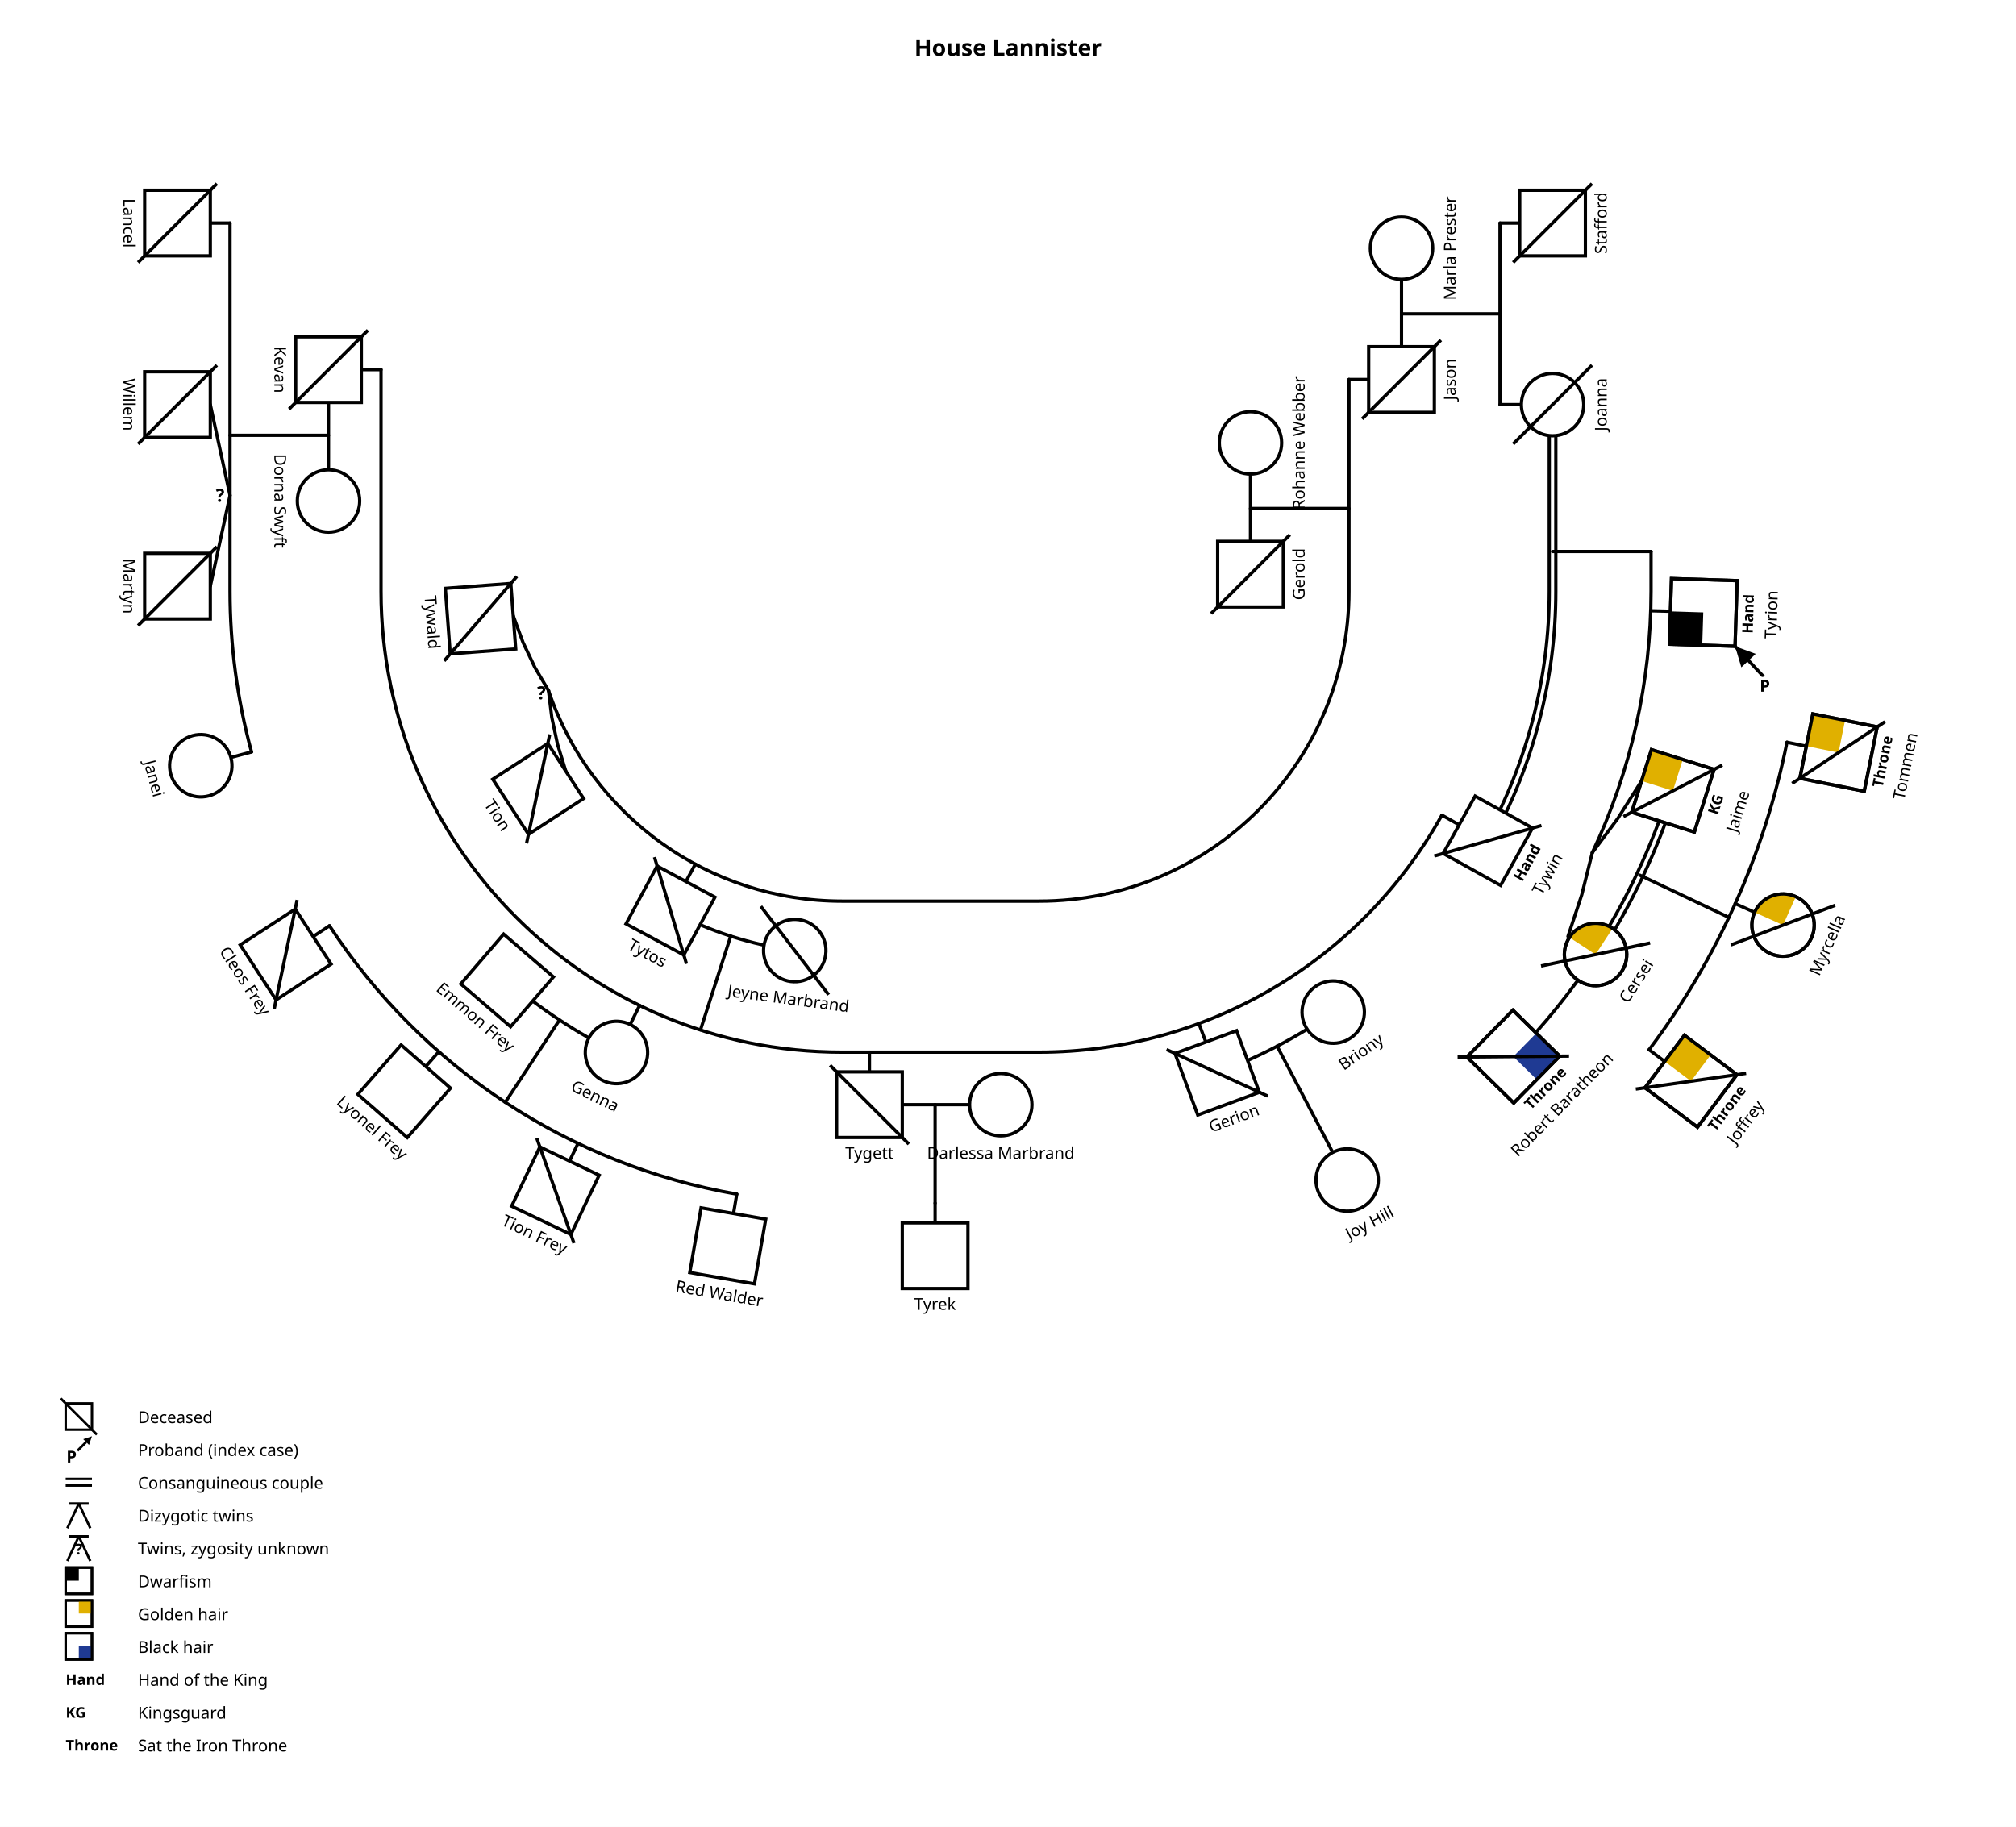
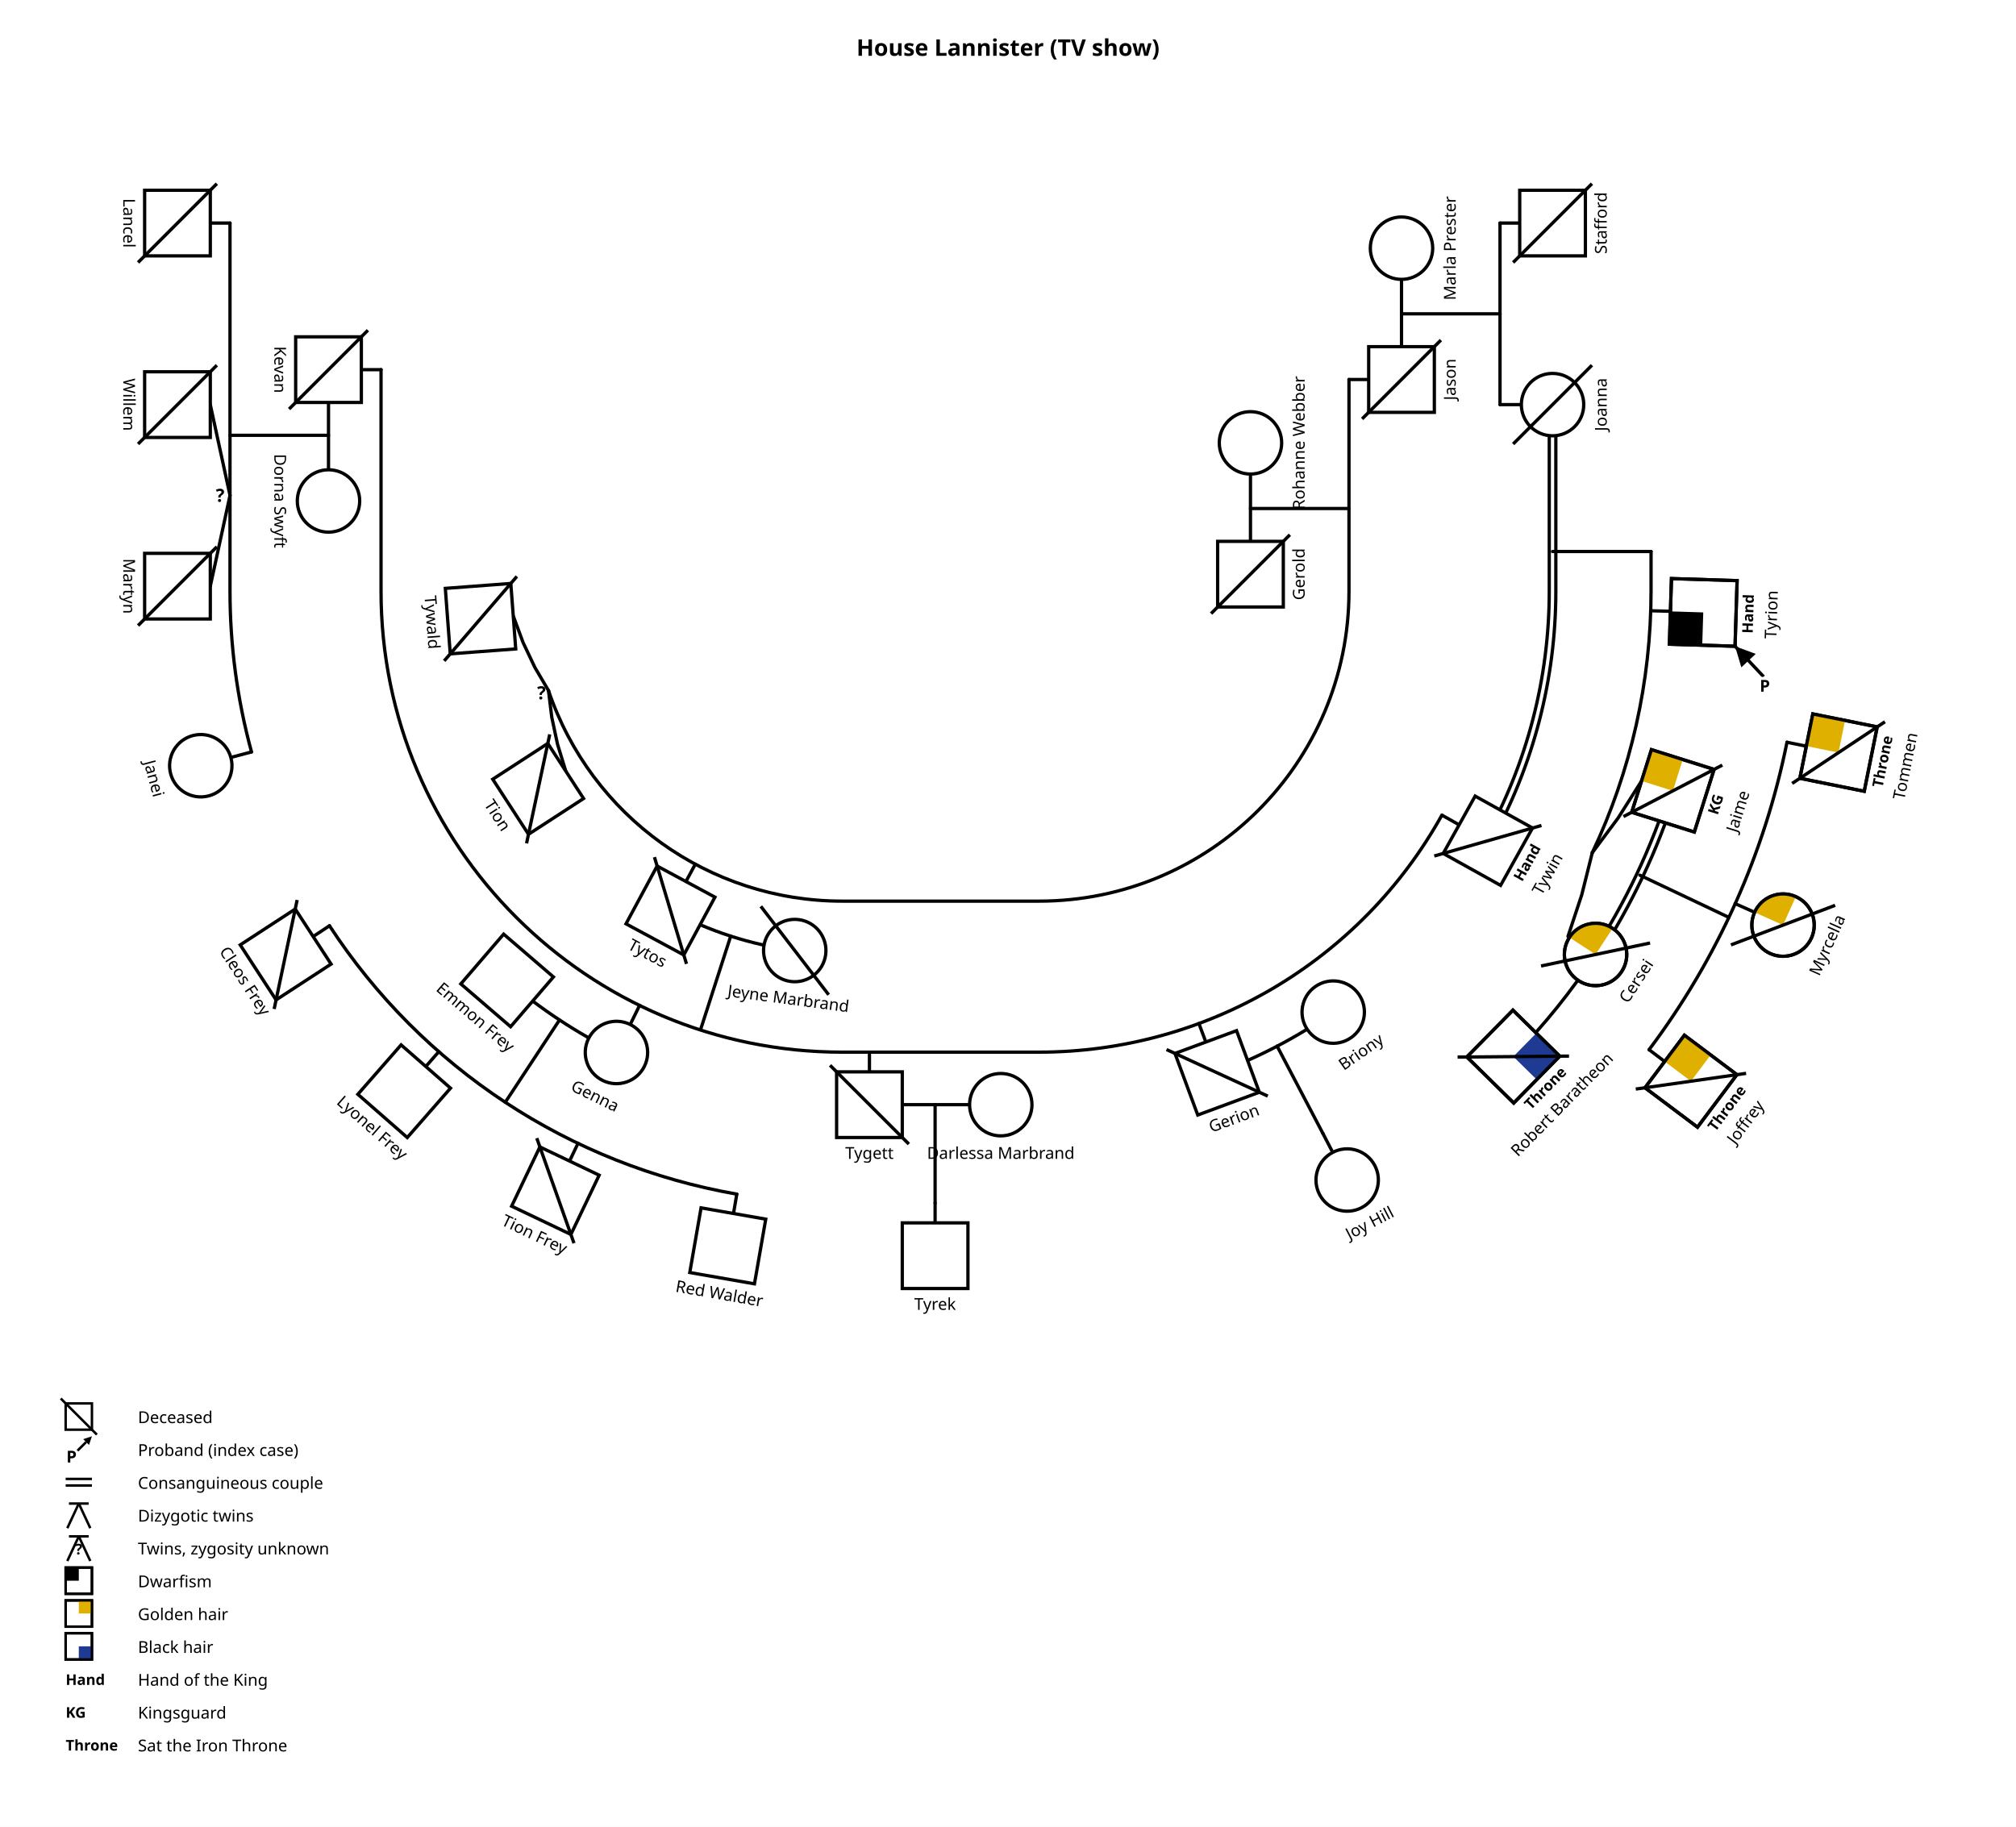
<svg xmlns="http://www.w3.org/2000/svg" width="1228" height="1113" viewBox="0 0 1228 1113">
  <defs>
    <marker id="proband-arrowhead" markerWidth="6" markerHeight="6" refX="6" refY="3" orient="auto">
      <path d="M 0 0 L 6 3 L 0 6 Z" fill="black" />
    </marker>
  </defs>
  <rect width="1228" height="1113" fill="white" />
-   <text class="chart-title" x="614" y="34" text-anchor="middle" font-family="sans-serif" font-size="14" font-weight="bold" fill="black">House Lannister</text>
+   <text class="chart-title" x="614" y="34" text-anchor="middle" font-family="sans-serif" font-size="14" font-weight="bold" fill="black">House Lannister (TV show)</text>
  <g transform="translate(572.9 360.2)">
    <path d="M 188.8 -10.4 L 188.8 -90.4" fill="none" stroke="black" stroke-width="2" stroke-linecap="round" />
    <line x1="188.8" y1="-50.4" x2="248.8" y2="-50.4" fill="none" stroke="black" stroke-width="2" stroke-linecap="round" />
    <path d="M -238.8 60.5 A 188.8 188.8 0 0 0 -60 188.8 L 60 188.8 A 188.8 188.8 0 0 0 248.8 0 L 248.8 -129" fill="none" stroke="black" stroke-width="2" stroke-linecap="round" />
    <path d="M -238.8 60.5 L -247.1 46.4 L -254.3 31.2 L -260.2 15.2" fill="none" stroke="black" stroke-width="2" stroke-linecap="round" />
    <path d="M -238.8 60.5 L -236.8 76.8 L -233.3 93.2 L -228.3 109.5" fill="none" stroke="black" stroke-width="2" stroke-linecap="round" />
    <line x1="-149.4" y1="166.3" x2="-155.1" y2="176.9" fill="none" stroke="black" stroke-width="2" stroke-linecap="round" />
    <line x1="248.8" y1="-129" x2="260.8" y2="-129" fill="none" stroke="black" stroke-width="2" stroke-linecap="round" />
    <text x="-243.1" y="65.8" text-anchor="middle" font-family="sans-serif" font-size="11" font-weight="bold" fill="black">?</text>
    <path d="M 280.8 -129 L 280.8 -209" fill="none" stroke="black" stroke-width="2" stroke-linecap="round" />
    <line x1="280.8" y1="-169" x2="340.8" y2="-169" fill="none" stroke="black" stroke-width="2" stroke-linecap="round" />
    <path d="M 340.8 -113.7 L 340.8 -224.3" fill="none" stroke="black" stroke-width="2" stroke-linecap="round" />
    <line x1="340.8" y1="-113.7" x2="352.8" y2="-113.7" fill="none" stroke="black" stroke-width="2" stroke-linecap="round" />
    <line x1="340.8" y1="-224.3" x2="352.8" y2="-224.3" fill="none" stroke="black" stroke-width="2" stroke-linecap="round" />
    <path d="M -164.5 194.5 A 220.8 220.8 0 0 0 -88.8 218.9" fill="none" stroke="black" stroke-width="2" stroke-linecap="round" />
    <line x1="-127.8" y1="210.1" x2="-146.2" y2="267.2" fill="none" stroke="black" stroke-width="2" stroke-linecap="round" />
    <path d="M -340.8 -135 L -340.8 0 A 280.8 280.8 0 0 0 -60 280.8 L 60 280.8 A 280.8 280.8 0 0 0 305.4 136.4" fill="none" stroke="black" stroke-width="2" stroke-linecap="round" />
    <line x1="-340.8" y1="-135" x2="-352.8" y2="-135" fill="none" stroke="black" stroke-width="2" stroke-linecap="round" />
    <line x1="-183.3" y1="252.3" x2="-188.6" y2="263.1" fill="none" stroke="black" stroke-width="2" stroke-linecap="round" />
    <line x1="-43.3" y1="280.8" x2="-43.3" y2="292.8" fill="none" stroke="black" stroke-width="2" stroke-linecap="round" />
    <line x1="157.4" y1="263.4" x2="161.6" y2="274.6" fill="none" stroke="black" stroke-width="2" stroke-linecap="round" />
    <line x1="305.4" y1="136.4" x2="315.9" y2="142.3" fill="none" stroke="black" stroke-width="2" stroke-linecap="round" />
    <path d="M 331.6 151 A 310.8 310.8 0 0 0 370.8 0 L 370.8 -113.7" fill="none" stroke="black" stroke-width="2" stroke-linecap="round" />
    <path d="M 335.1 153 A 314.8 314.8 0 0 0 374.8 0 L 374.8 -113.7" fill="none" stroke="black" stroke-width="2" stroke-linecap="round" />
    <line x1="372.8" y1="-24.2" x2="432.8" y2="-24.2" fill="none" stroke="black" stroke-width="2" stroke-linecap="round" />
    <path d="M 397 159.3 A 372.8 372.8 0 0 0 432.8 0 L 432.8 -24.2" fill="none" stroke="black" stroke-width="2" stroke-linecap="round" />
    <path d="M 397 159.3 L 390.6 184.9 L 382.2 210.3" fill="none" stroke="black" stroke-width="2" stroke-linecap="round" />
    <path d="M 397 159.3 L 412.7 138.2 L 427 115.6" fill="none" stroke="black" stroke-width="2" stroke-linecap="round" />
    <line x1="432.6" y1="11.9" x2="444.6" y2="12.2" fill="none" stroke="black" stroke-width="2" stroke-linecap="round" />
    <path d="M 348.9 283.5 A 404.8 404.8 0 0 0 399 221.3" fill="none" stroke="black" stroke-width="2" stroke-linecap="round" />
    <path d="M 397.3 220.2 A 402.8 402.8 0 0 0 444.2 121" fill="none" stroke="black" stroke-width="2" stroke-linecap="round" />
    <path d="M 400.7 222.3 A 406.8 406.8 0 0 0 448 122.2" fill="none" stroke="black" stroke-width="2" stroke-linecap="round" />
    <line x1="426" y1="173" x2="480.2" y2="198.7" fill="none" stroke="black" stroke-width="2" stroke-linecap="round" />
    <path d="M 431.6 279.3 A 464.8 464.8 0 0 0 515.6 92" fill="none" stroke="black" stroke-width="2" stroke-linecap="round" />
    <line x1="431.6" y1="279.3" x2="441.1" y2="286.5" fill="none" stroke="black" stroke-width="2" stroke-linecap="round" />
    <line x1="484" y1="190.3" x2="495" y2="195.2" fill="none" stroke="black" stroke-width="2" stroke-linecap="round" />
    <line x1="515.6" y1="92" x2="527.4" y2="94.4" fill="none" stroke="black" stroke-width="2" stroke-linecap="round" />
    <path d="M 168.5 293.4 A 312.8 312.8 0 0 0 239.2 256.4" fill="none" stroke="black" stroke-width="2" stroke-linecap="round" />
    <line x1="205" y1="277.1" x2="232.9" y2="330.3" fill="none" stroke="black" stroke-width="2" stroke-linecap="round" />
    <line x1="232.9" y1="330.3" x2="238.4" y2="340.9" fill="none" stroke="black" stroke-width="2" stroke-linecap="round" />
    <path d="M -43.3 312.8 L 36.7 312.8" fill="none" stroke="black" stroke-width="2" stroke-linecap="round" />
    <line x1="-3.3" y1="312.8" x2="-3.3" y2="372.8" fill="none" stroke="black" stroke-width="2" stroke-linecap="round" />
    <line x1="-3.3" y1="372.8" x2="-3.3" y2="384.8" fill="none" stroke="black" stroke-width="2" stroke-linecap="round" />
    <path d="M -264 237.1 A 312.8 312.8 0 0 0 -197.4 281" fill="none" stroke="black" stroke-width="2" stroke-linecap="round" />
    <line x1="-232.1" y1="261.2" x2="-265.1" y2="311.3" fill="none" stroke="black" stroke-width="2" stroke-linecap="round" />
    <path d="M -372.2 203.8 A 372.8 372.8 0 0 0 -124.1 367.3" fill="none" stroke="black" stroke-width="2" stroke-linecap="round" />
    <line x1="-372.2" y1="203.8" x2="-382.2" y2="210.4" fill="none" stroke="black" stroke-width="2" stroke-linecap="round" />
    <line x1="-305.6" y1="280.5" x2="-313.5" y2="289.5" fill="none" stroke="black" stroke-width="2" stroke-linecap="round" />
    <line x1="-220.8" y1="336.3" x2="-226" y2="347.2" fill="none" stroke="black" stroke-width="2" stroke-linecap="round" />
    <line x1="-124.1" y1="367.3" x2="-126.1" y2="379.1" fill="none" stroke="black" stroke-width="2" stroke-linecap="round" />
    <path d="M -372.8 -135 L -372.8 -55" fill="none" stroke="black" stroke-width="2" stroke-linecap="round" />
    <line x1="-372.8" y1="-95" x2="-432.8" y2="-95" fill="none" stroke="black" stroke-width="2" stroke-linecap="round" />
    <path d="M -432.8 -224.3 L -432.8 0 A 372.8 372.8 0 0 0 -419.7 97.9" fill="none" stroke="black" stroke-width="2" stroke-linecap="round" />
    <line x1="-432.8" y1="-224.3" x2="-444.8" y2="-224.3" fill="none" stroke="black" stroke-width="2" stroke-linecap="round" />
    <path d="M -432.8 -58.4 L -435.2 -69.4 L -437.6 -80.5 L -440 -91.5 L -442.4 -102.6 L -444.8 -113.7" fill="none" stroke="black" stroke-width="2" stroke-linecap="round" />
    <path d="M -432.8 -58.4 L -435.2 -47.3 L -437.6 -36.2 L -440 -25.2 L -442.4 -14.1 L -444.8 -3.1" fill="none" stroke="black" stroke-width="2" stroke-linecap="round" />
    <line x1="-419.7" y1="97.9" x2="-431.3" y2="101" fill="none" stroke="black" stroke-width="2" stroke-linecap="round" />
    <text x="-438.8" y="-54.5" text-anchor="middle" font-family="sans-serif" font-size="11" font-weight="bold" fill="black">?</text>
    <g data-id="Gerold" transform="translate(188.8 -10.4) rotate(-90)">
      <text x="0" y="33" text-anchor="middle" font-family="sans-serif" font-size="10" fill="black">Gerold</text>
      <rect x="-20" y="-20" width="40" height="40" stroke="black" stroke-width="2" fill="white" />
      <line x1="-24" y1="-24" x2="24" y2="24" stroke="black" stroke-width="2" />
    </g>
    <g data-id="Rohanne_Webber" transform="translate(188.8 -90.4) rotate(-90)">
      <text x="0" y="33" text-anchor="middle" font-family="sans-serif" font-size="10" fill="black">Rohanne Webber</text>
      <circle cx="0" cy="0" r="19" stroke="black" stroke-width="2" fill="white" />
    </g>
    <g data-id="Jason" transform="translate(280.8 -129) rotate(-90)">
      <text x="0" y="33" text-anchor="middle" font-family="sans-serif" font-size="10" fill="black">Jason</text>
      <rect x="-20" y="-20" width="40" height="40" stroke="black" stroke-width="2" fill="white" />
      <line x1="-24" y1="-24" x2="24" y2="24" stroke="black" stroke-width="2" />
    </g>
    <g data-id="Marla_Prester" transform="translate(280.8 -209) rotate(-90)">
      <text x="0" y="33" text-anchor="middle" font-family="sans-serif" font-size="10" fill="black">Marla Prester</text>
      <circle cx="0" cy="0" r="19" stroke="black" stroke-width="2" fill="white" />
    </g>
    <g data-id="Stafford" transform="translate(372.8 -224.3) rotate(-90)">
      <text x="0" y="33" text-anchor="middle" font-family="sans-serif" font-size="10" fill="black">Stafford</text>
      <rect x="-20" y="-20" width="40" height="40" stroke="black" stroke-width="2" fill="white" />
      <line x1="-24" y1="-24" x2="24" y2="24" stroke="black" stroke-width="2" />
    </g>
    <g data-id="Joanna" transform="translate(372.8 -113.7) rotate(-90)">
      <text x="0" y="33" text-anchor="middle" font-family="sans-serif" font-size="10" fill="black">Joanna</text>
      <circle cx="0" cy="0" r="19" stroke="black" stroke-width="2" fill="white" />
      <line x1="-24" y1="-24" x2="24" y2="24" stroke="black" stroke-width="2" />
    </g>
    <g data-id="Tytos" transform="translate(-164.5 194.5) rotate(28.3)">
      <text x="0" y="33" text-anchor="middle" font-family="sans-serif" font-size="10" fill="black">Tytos</text>
      <rect x="-20" y="-20" width="40" height="40" stroke="black" stroke-width="2" fill="white" />
      <line x1="-24" y1="-24" x2="24" y2="24" stroke="black" stroke-width="2" />
    </g>
    <g data-id="Jeyne_Marbrand" transform="translate(-88.8 218.9) rotate(7.5)">
      <text x="0" y="33" text-anchor="middle" font-family="sans-serif" font-size="10" fill="black">Jeyne Marbrand</text>
      <circle cx="0" cy="0" r="19" stroke="black" stroke-width="2" fill="white" />
      <line x1="-24" y1="-24" x2="24" y2="24" stroke="black" stroke-width="2" />
    </g>
    <g data-id="Tywin" transform="translate(333.4 152) rotate(-60.9)">
      <text x="0" y="45" text-anchor="middle" font-family="sans-serif" font-size="10" fill="black">Tywin</text>
      <rect x="-20" y="-20" width="40" height="40" stroke="black" stroke-width="2" fill="white" />
      <text x="0" y="30.5" text-anchor="middle" font-family="sans-serif" font-size="9" font-weight="bold" fill="#000000">Hand</text>
      <line x1="-24" y1="-24" x2="24" y2="24" stroke="black" stroke-width="2" />
    </g>
    <g data-id="Tyrion" transform="translate(464.6 12.9) rotate(-88.2)">
      <text x="0" y="45" text-anchor="middle" font-family="sans-serif" font-size="10" fill="black">Tyrion</text>
      <clipPath id="symbol-clip-9">
        <rect x="-20" y="-20" width="40" height="40" />
      </clipPath>
      <rect x="-20" y="-20" width="40" height="40" stroke="black" stroke-width="2" fill="white" />
      <path d="M 0 0 L -40 0 A 40 40 0 0 1 0 -40 Z" fill="#000000" clip-path="url(#symbol-clip-9)" />
      <rect x="-20" y="-20" width="40" height="40" stroke="black" stroke-width="2" fill="none" />
      <text x="0" y="30.5" text-anchor="middle" font-family="sans-serif" font-size="9" font-weight="bold" fill="#000000">Hand</text>
      <line x1="-38" y1="38" x2="-20" y2="20" stroke="black" stroke-width="2" marker-end="url(#proband-arrowhead)" />
      <rect x="-50" y="38" width="8.5" height="10" fill="white" transform="rotate(88.18 -42 42)" />
      <text class="proband-letter" x="-42" y="47" transform="rotate(88.18 -42 42)" text-anchor="end" font-family="sans-serif" font-size="10" font-weight="bold" fill="black">P</text>
    </g>
    <g data-id="Jaime" transform="translate(446.1 121.6) rotate(-72.5)">
      <text x="0" y="45" text-anchor="middle" font-family="sans-serif" font-size="10" fill="black">Jaime</text>
      <clipPath id="symbol-clip-10">
        <rect x="-20" y="-20" width="40" height="40" />
      </clipPath>
      <rect x="-20" y="-20" width="40" height="40" stroke="black" stroke-width="2" fill="white" />
      <path d="M 0 0 L 0 -40 A 40 40 0 0 1 40 0 Z" fill="#e0b000" clip-path="url(#symbol-clip-10)" />
      <rect x="-20" y="-20" width="40" height="40" stroke="black" stroke-width="2" fill="none" />
      <text x="0" y="30.5" text-anchor="middle" font-family="sans-serif" font-size="9" font-weight="bold" fill="#000000">KG</text>
      <line x1="-24" y1="-24" x2="24" y2="24" stroke="black" stroke-width="2" />
    </g>
    <g data-id="Robert" transform="translate(348.9 283.5) rotate(-45.5)">
      <text x="0" y="45" text-anchor="middle" font-family="sans-serif" font-size="10" fill="black">Robert Baratheon</text>
      <clipPath id="symbol-clip-11">
        <rect x="-20" y="-20" width="40" height="40" />
      </clipPath>
      <rect x="-20" y="-20" width="40" height="40" stroke="black" stroke-width="2" fill="white" />
      <path d="M 0 0 L 40 0 A 40 40 0 0 1 0 40 Z" fill="#1f3a93" clip-path="url(#symbol-clip-11)" />
      <rect x="-20" y="-20" width="40" height="40" stroke="black" stroke-width="2" fill="none" />
      <text x="0" y="30.5" text-anchor="middle" font-family="sans-serif" font-size="9" font-weight="bold" fill="#000000">Throne</text>
      <line x1="-24" y1="-24" x2="24" y2="24" stroke="black" stroke-width="2" />
    </g>
    <g data-id="Cersei" transform="translate(399 221.3) rotate(-56.9)">
      <text x="0" y="33" text-anchor="middle" font-family="sans-serif" font-size="10" fill="black">Cersei</text>
      <clipPath id="symbol-clip-12">
        <circle cx="0" cy="0" r="19" />
      </clipPath>
      <circle cx="0" cy="0" r="19" stroke="black" stroke-width="2" fill="white" />
      <path d="M 0 0 L 0 -40 A 40 40 0 0 1 40 0 Z" fill="#e0b000" clip-path="url(#symbol-clip-12)" />
      <circle cx="0" cy="0" r="19" stroke="black" stroke-width="2" fill="none" />
      <line x1="-24" y1="-24" x2="24" y2="24" stroke="black" stroke-width="2" />
    </g>
    <g data-id="Tommen" transform="translate(547 98.3) rotate(-78.6)">
      <text x="0" y="45" text-anchor="middle" font-family="sans-serif" font-size="10" fill="black">Tommen</text>
      <clipPath id="symbol-clip-13">
        <rect x="-20" y="-20" width="40" height="40" />
      </clipPath>
      <rect x="-20" y="-20" width="40" height="40" stroke="black" stroke-width="2" fill="white" />
      <path d="M 0 0 L 0 -40 A 40 40 0 0 1 40 0 Z" fill="#e0b000" clip-path="url(#symbol-clip-13)" />
      <rect x="-20" y="-20" width="40" height="40" stroke="black" stroke-width="2" fill="none" />
      <text x="0" y="30.5" text-anchor="middle" font-family="sans-serif" font-size="9" font-weight="bold" fill="#000000">Throne</text>
      <line x1="-24" y1="-24" x2="24" y2="24" stroke="black" stroke-width="2" />
    </g>
    <g data-id="Myrcella" transform="translate(513.2 203.4) rotate(-65.8)">
      <text x="0" y="33" text-anchor="middle" font-family="sans-serif" font-size="10" fill="black">Myrcella</text>
      <clipPath id="symbol-clip-14">
        <circle cx="0" cy="0" r="19" />
      </clipPath>
      <circle cx="0" cy="0" r="19" stroke="black" stroke-width="2" fill="white" />
      <path d="M 0 0 L 0 -40 A 40 40 0 0 1 40 0 Z" fill="#e0b000" clip-path="url(#symbol-clip-14)" />
      <circle cx="0" cy="0" r="19" stroke="black" stroke-width="2" fill="none" />
      <line x1="-24" y1="-24" x2="24" y2="24" stroke="black" stroke-width="2" />
    </g>
    <g data-id="Joffrey" transform="translate(457.1 298.5) rotate(-53.1)">
      <text x="0" y="45" text-anchor="middle" font-family="sans-serif" font-size="10" fill="black">Joffrey</text>
      <clipPath id="symbol-clip-15">
        <rect x="-20" y="-20" width="40" height="40" />
      </clipPath>
      <rect x="-20" y="-20" width="40" height="40" stroke="black" stroke-width="2" fill="white" />
      <path d="M 0 0 L 0 -40 A 40 40 0 0 1 40 0 Z" fill="#e0b000" clip-path="url(#symbol-clip-15)" />
      <rect x="-20" y="-20" width="40" height="40" stroke="black" stroke-width="2" fill="none" />
      <text x="0" y="30.5" text-anchor="middle" font-family="sans-serif" font-size="9" font-weight="bold" fill="#000000">Throne</text>
      <line x1="-24" y1="-24" x2="24" y2="24" stroke="black" stroke-width="2" />
    </g>
    <g data-id="Gerion" transform="translate(168.5 293.4) rotate(-20.3)">
      <text x="0" y="33" text-anchor="middle" font-family="sans-serif" font-size="10" fill="black">Gerion</text>
      <rect x="-20" y="-20" width="40" height="40" stroke="black" stroke-width="2" fill="white" />
      <line x1="-24" y1="-24" x2="24" y2="24" stroke="black" stroke-width="2" />
    </g>
    <g data-id="Briony" transform="translate(239.2 256.4) rotate(-35)">
      <text x="0" y="33" text-anchor="middle" font-family="sans-serif" font-size="10" fill="black">Briony</text>
      <circle cx="0" cy="0" r="19" stroke="black" stroke-width="2" fill="white" />
    </g>
    <g data-id="Joy_Hill" transform="translate(247.7 358.7) rotate(-27.6)">
      <text x="0" y="33" text-anchor="middle" font-family="sans-serif" font-size="10" fill="black">Joy Hill</text>
      <circle cx="0" cy="0" r="19" stroke="black" stroke-width="2" fill="white" />
    </g>
    <g data-id="Tygett" transform="translate(-43.3 312.8) rotate(0)">
      <text x="0" y="33" text-anchor="middle" font-family="sans-serif" font-size="10" fill="black">Tygett</text>
      <rect x="-20" y="-20" width="40" height="40" stroke="black" stroke-width="2" fill="white" />
      <line x1="-24" y1="-24" x2="24" y2="24" stroke="black" stroke-width="2" />
    </g>
    <g data-id="Darlessa_Marbrand" transform="translate(36.7 312.8) rotate(0)">
      <text x="0" y="33" text-anchor="middle" font-family="sans-serif" font-size="10" fill="black">Darlessa Marbrand</text>
      <circle cx="0" cy="0" r="19" stroke="black" stroke-width="2" fill="white" />
    </g>
    <g data-id="Tyrek" transform="translate(-3.3 404.8) rotate(0)">
      <text x="0" y="33" text-anchor="middle" font-family="sans-serif" font-size="10" fill="black">Tyrek</text>
      <rect x="-20" y="-20" width="40" height="40" stroke="black" stroke-width="2" fill="white" />
    </g>
    <g data-id="Emmon_Frey" transform="translate(-264 237.1) rotate(40.7)">
      <text x="0" y="33" text-anchor="middle" font-family="sans-serif" font-size="10" fill="black">Emmon Frey</text>
      <rect x="-20" y="-20" width="40" height="40" stroke="black" stroke-width="2" fill="white" />
    </g>
    <g data-id="Genna" transform="translate(-197.4 281) rotate(26.1)">
      <text x="0" y="33" text-anchor="middle" font-family="sans-serif" font-size="10" fill="black">Genna</text>
      <circle cx="0" cy="0" r="19" stroke="black" stroke-width="2" fill="white" />
    </g>
    <g data-id="Walder_Frey" transform="translate(-129.6 398.8) rotate(9.9)">
      <text x="0" y="33" text-anchor="middle" font-family="sans-serif" font-size="10" fill="black">Red Walder</text>
      <rect x="-20" y="-20" width="40" height="40" stroke="black" stroke-width="2" fill="white" />
    </g>
    <g data-id="Tion_Frey" transform="translate(-234.6 365.2) rotate(25.5)">
      <text x="0" y="33" text-anchor="middle" font-family="sans-serif" font-size="10" fill="black">Tion Frey</text>
      <rect x="-20" y="-20" width="40" height="40" stroke="black" stroke-width="2" fill="white" />
      <line x1="-24" y1="-24" x2="24" y2="24" stroke="black" stroke-width="2" />
    </g>
    <g data-id="Lyonel_Frey" transform="translate(-326.7 304.6) rotate(41.2)">
      <text x="0" y="33" text-anchor="middle" font-family="sans-serif" font-size="10" fill="black">Lyonel Frey</text>
      <rect x="-20" y="-20" width="40" height="40" stroke="black" stroke-width="2" fill="white" />
    </g>
    <g data-id="Cleos_Frey" transform="translate(-398.9 221.3) rotate(56.9)">
      <text x="0" y="33" text-anchor="middle" font-family="sans-serif" font-size="10" fill="black">Cleos Frey</text>
      <rect x="-20" y="-20" width="40" height="40" stroke="black" stroke-width="2" fill="white" />
      <line x1="-24" y1="-24" x2="24" y2="24" stroke="black" stroke-width="2" />
    </g>
    <g data-id="Kevan" transform="translate(-372.8 -135) rotate(90)">
      <text x="0" y="33" text-anchor="middle" font-family="sans-serif" font-size="10" fill="black">Kevan</text>
      <rect x="-20" y="-20" width="40" height="40" stroke="black" stroke-width="2" fill="white" />
      <line x1="-24" y1="-24" x2="24" y2="24" stroke="black" stroke-width="2" />
    </g>
    <g data-id="Dorna_Swyft" transform="translate(-372.8 -55) rotate(90)">
      <text x="0" y="33" text-anchor="middle" font-family="sans-serif" font-size="10" fill="black">Dorna Swyft</text>
      <circle cx="0" cy="0" r="19" stroke="black" stroke-width="2" fill="white" />
    </g>
    <g data-id="Janei" transform="translate(-450.6 106.3) rotate(74.8)">
      <text x="0" y="33" text-anchor="middle" font-family="sans-serif" font-size="10" fill="black">Janei</text>
      <circle cx="0" cy="0" r="19" stroke="black" stroke-width="2" fill="white" />
    </g>
    <g data-id="Martyn" transform="translate(-464.8 -3.1) rotate(90)">
      <text x="0" y="33" text-anchor="middle" font-family="sans-serif" font-size="10" fill="black">Martyn</text>
      <rect x="-20" y="-20" width="40" height="40" stroke="black" stroke-width="2" fill="white" />
      <line x1="-24" y1="-24" x2="24" y2="24" stroke="black" stroke-width="2" />
    </g>
    <g data-id="Willem" transform="translate(-464.8 -113.7) rotate(90)">
      <text x="0" y="33" text-anchor="middle" font-family="sans-serif" font-size="10" fill="black">Willem</text>
      <rect x="-20" y="-20" width="40" height="40" stroke="black" stroke-width="2" fill="white" />
      <line x1="-24" y1="-24" x2="24" y2="24" stroke="black" stroke-width="2" />
    </g>
    <g data-id="Lancel" transform="translate(-464.8 -224.3) rotate(90)">
      <text x="0" y="33" text-anchor="middle" font-family="sans-serif" font-size="10" fill="black">Lancel</text>
      <rect x="-20" y="-20" width="40" height="40" stroke="black" stroke-width="2" fill="white" />
      <line x1="-24" y1="-24" x2="24" y2="24" stroke="black" stroke-width="2" />
    </g>
    <g data-id="Tion" transform="translate(-245.1 120.4) rotate(57)">
      <text x="0" y="33" text-anchor="middle" font-family="sans-serif" font-size="10" fill="black">Tion</text>
      <rect x="-20" y="-20" width="40" height="40" stroke="black" stroke-width="2" fill="white" />
      <line x1="-24" y1="-24" x2="24" y2="24" stroke="black" stroke-width="2" />
    </g>
    <g data-id="Tywald" transform="translate(-280.2 16.7) rotate(85.7)">
      <text x="0" y="33" text-anchor="middle" font-family="sans-serif" font-size="10" fill="black">Tywald</text>
      <rect x="-20" y="-20" width="40" height="40" stroke="black" stroke-width="2" fill="white" />
      <line x1="-24" y1="-24" x2="24" y2="24" stroke="black" stroke-width="2" />
    </g>
    <g class="consanguinity-labels">
</g>
  </g>
  <g class="pedigree-key" transform="translate(0 853)">
    <rect x="40" y="2" width="16" height="16" fill="white" stroke="black" stroke-width="1.5" />
    <line x1="37" y1="-1" x2="59" y2="21" stroke="black" stroke-width="1.5" />
    <text x="84" y="14" font-family="sans-serif" font-size="10" fill="black">Deceased</text>
    <line x1="47.2" y1="30.8" x2="52.46" y2="25.54" stroke="black" stroke-width="1.5" />
    <polygon points="56,22 54.23,27.3 50.7,23.77" fill="black" />
    <text x="46.7" y="38" text-anchor="end" font-family="sans-serif" font-size="10" font-weight="bold" fill="black">P</text>
    <text x="84" y="34" font-family="sans-serif" font-size="10" fill="black">Proband (index case)</text>
    <line x1="40" y1="48" x2="56" y2="48" stroke="black" stroke-width="1.5" />
    <line x1="40" y1="52" x2="56" y2="52" stroke="black" stroke-width="1.5" />
    <text x="84" y="54" font-family="sans-serif" font-size="10" fill="black">Consanguineous couple</text>
    <line x1="42" y1="63" x2="54" y2="63" stroke="black" stroke-width="1.5" />
    <line x1="48" y1="63" x2="41" y2="78" stroke="black" stroke-width="1.5" />
    <line x1="48" y1="63" x2="55" y2="78" stroke="black" stroke-width="1.5" />
    <text x="84" y="74" font-family="sans-serif" font-size="10" fill="black">Dizygotic twins</text>
    <line x1="42" y1="83" x2="54" y2="83" stroke="black" stroke-width="1.5" />
    <line x1="48" y1="83" x2="41" y2="98" stroke="black" stroke-width="1.5" />
    <line x1="48" y1="83" x2="55" y2="98" stroke="black" stroke-width="1.5" />
    <text x="48" y="94" text-anchor="middle" font-family="sans-serif" font-size="9" font-weight="bold" fill="black">?</text>
    <text x="84" y="94" font-family="sans-serif" font-size="10" fill="black">Twins, zygosity unknown</text>
    <clipPath id="legend-clip-dwarfism">
      <rect x="40" y="102" width="16" height="16" />
    </clipPath>
    <rect x="40" y="102" width="16" height="16" fill="white" stroke="black" stroke-width="1.5" />
    <path d="M 48 110 L 32 110 A 16 16 0 0 1 48 94 Z" fill="#000000" clip-path="url(#legend-clip-dwarfism)" />
    <rect x="40" y="102" width="16" height="16" fill="none" stroke="black" stroke-width="1.5" />
    <text x="84" y="114" font-family="sans-serif" font-size="10" fill="black">Dwarfism</text>
    <clipPath id="legend-clip-golden">
      <rect x="40" y="122" width="16" height="16" />
    </clipPath>
    <rect x="40" y="122" width="16" height="16" fill="white" stroke="black" stroke-width="1.5" />
    <path d="M 48 130 L 48 114 A 16 16 0 0 1 64 130 Z" fill="#e0b000" clip-path="url(#legend-clip-golden)" />
    <rect x="40" y="122" width="16" height="16" fill="none" stroke="black" stroke-width="1.5" />
    <text x="84" y="134" font-family="sans-serif" font-size="10" fill="black">Golden hair</text>
    <clipPath id="legend-clip-black_hair">
      <rect x="40" y="142" width="16" height="16" />
    </clipPath>
    <rect x="40" y="142" width="16" height="16" fill="white" stroke="black" stroke-width="1.5" />
    <path d="M 48 150 L 64 150 A 16 16 0 0 1 48 166 Z" fill="#1f3a93" clip-path="url(#legend-clip-black_hair)" />
    <rect x="40" y="142" width="16" height="16" fill="none" stroke="black" stroke-width="1.5" />
    <text x="84" y="154" font-family="sans-serif" font-size="10" fill="black">Black hair</text>
    <text x="40" y="173.5" font-family="sans-serif" font-size="9" font-weight="bold" fill="#000000">Hand</text>
    <text x="84" y="174" font-family="sans-serif" font-size="10" fill="black">Hand of the King</text>
    <text x="40" y="193.5" font-family="sans-serif" font-size="9" font-weight="bold" fill="#000000">KG</text>
    <text x="84" y="194" font-family="sans-serif" font-size="10" fill="black">Kingsguard</text>
    <text x="40" y="213.5" font-family="sans-serif" font-size="9" font-weight="bold" fill="#000000">Throne</text>
    <text x="84" y="214" font-family="sans-serif" font-size="10" fill="black">Sat the Iron Throne</text>
  </g>
</svg>
